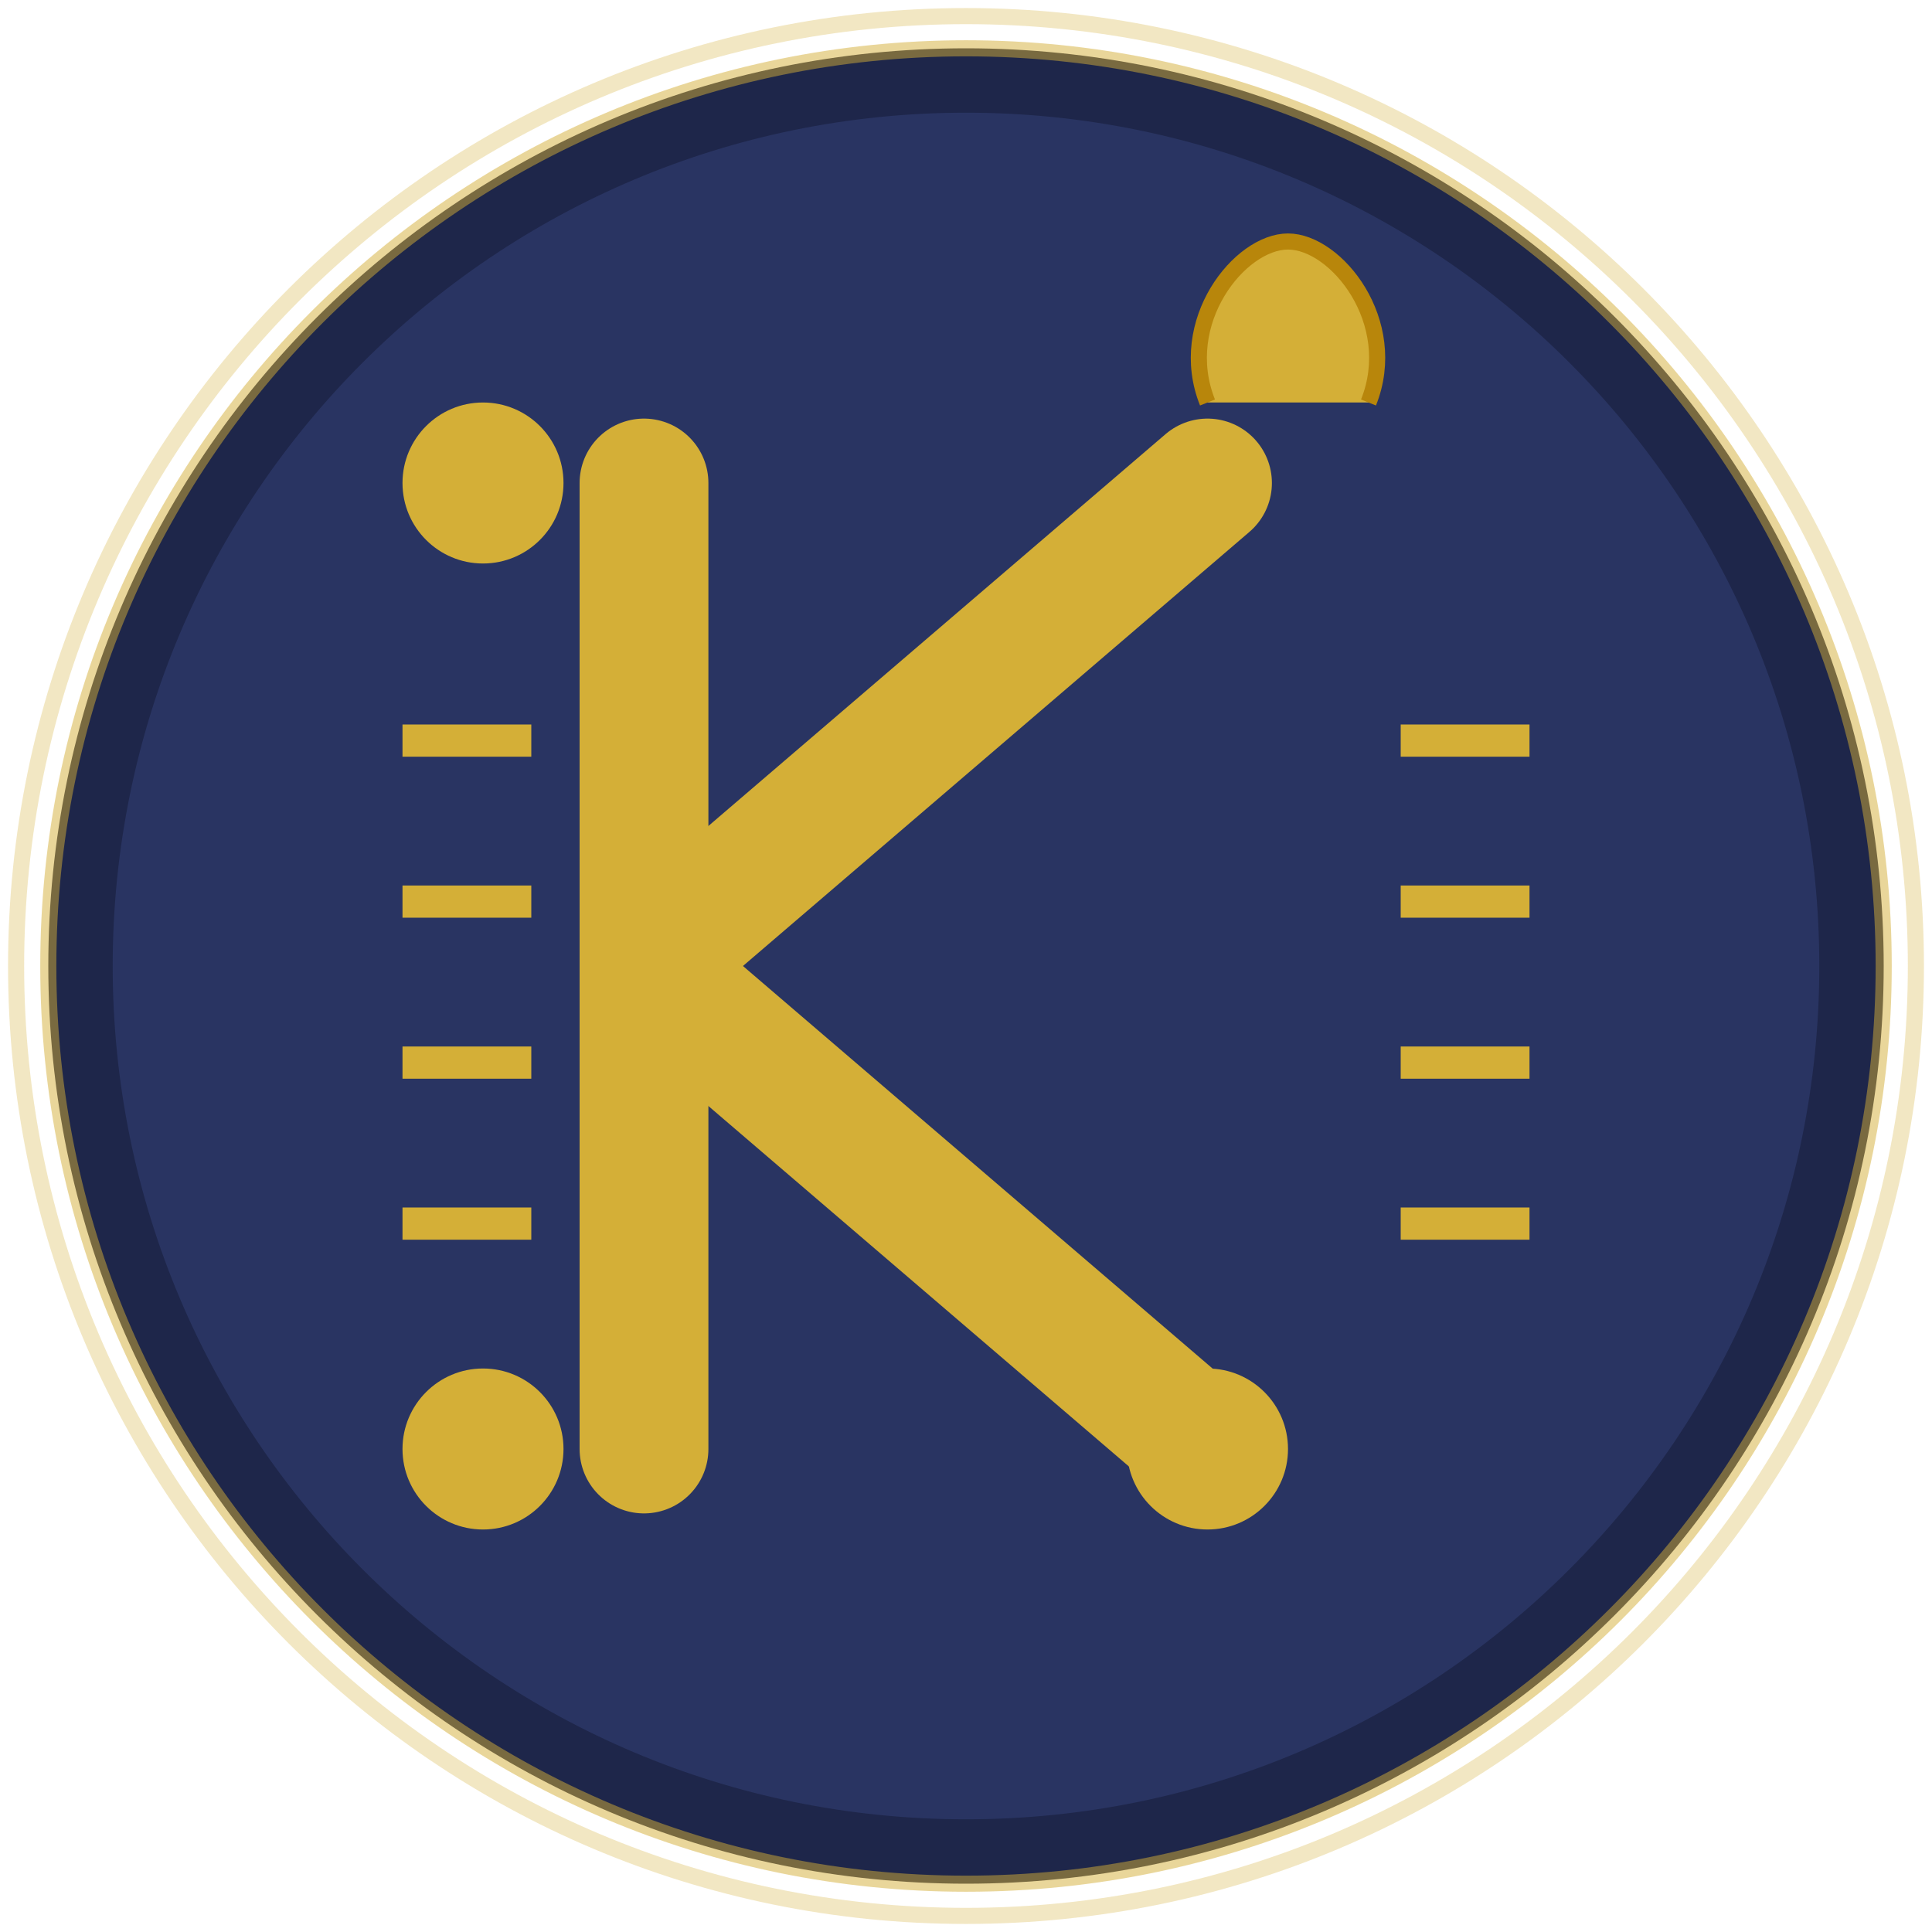
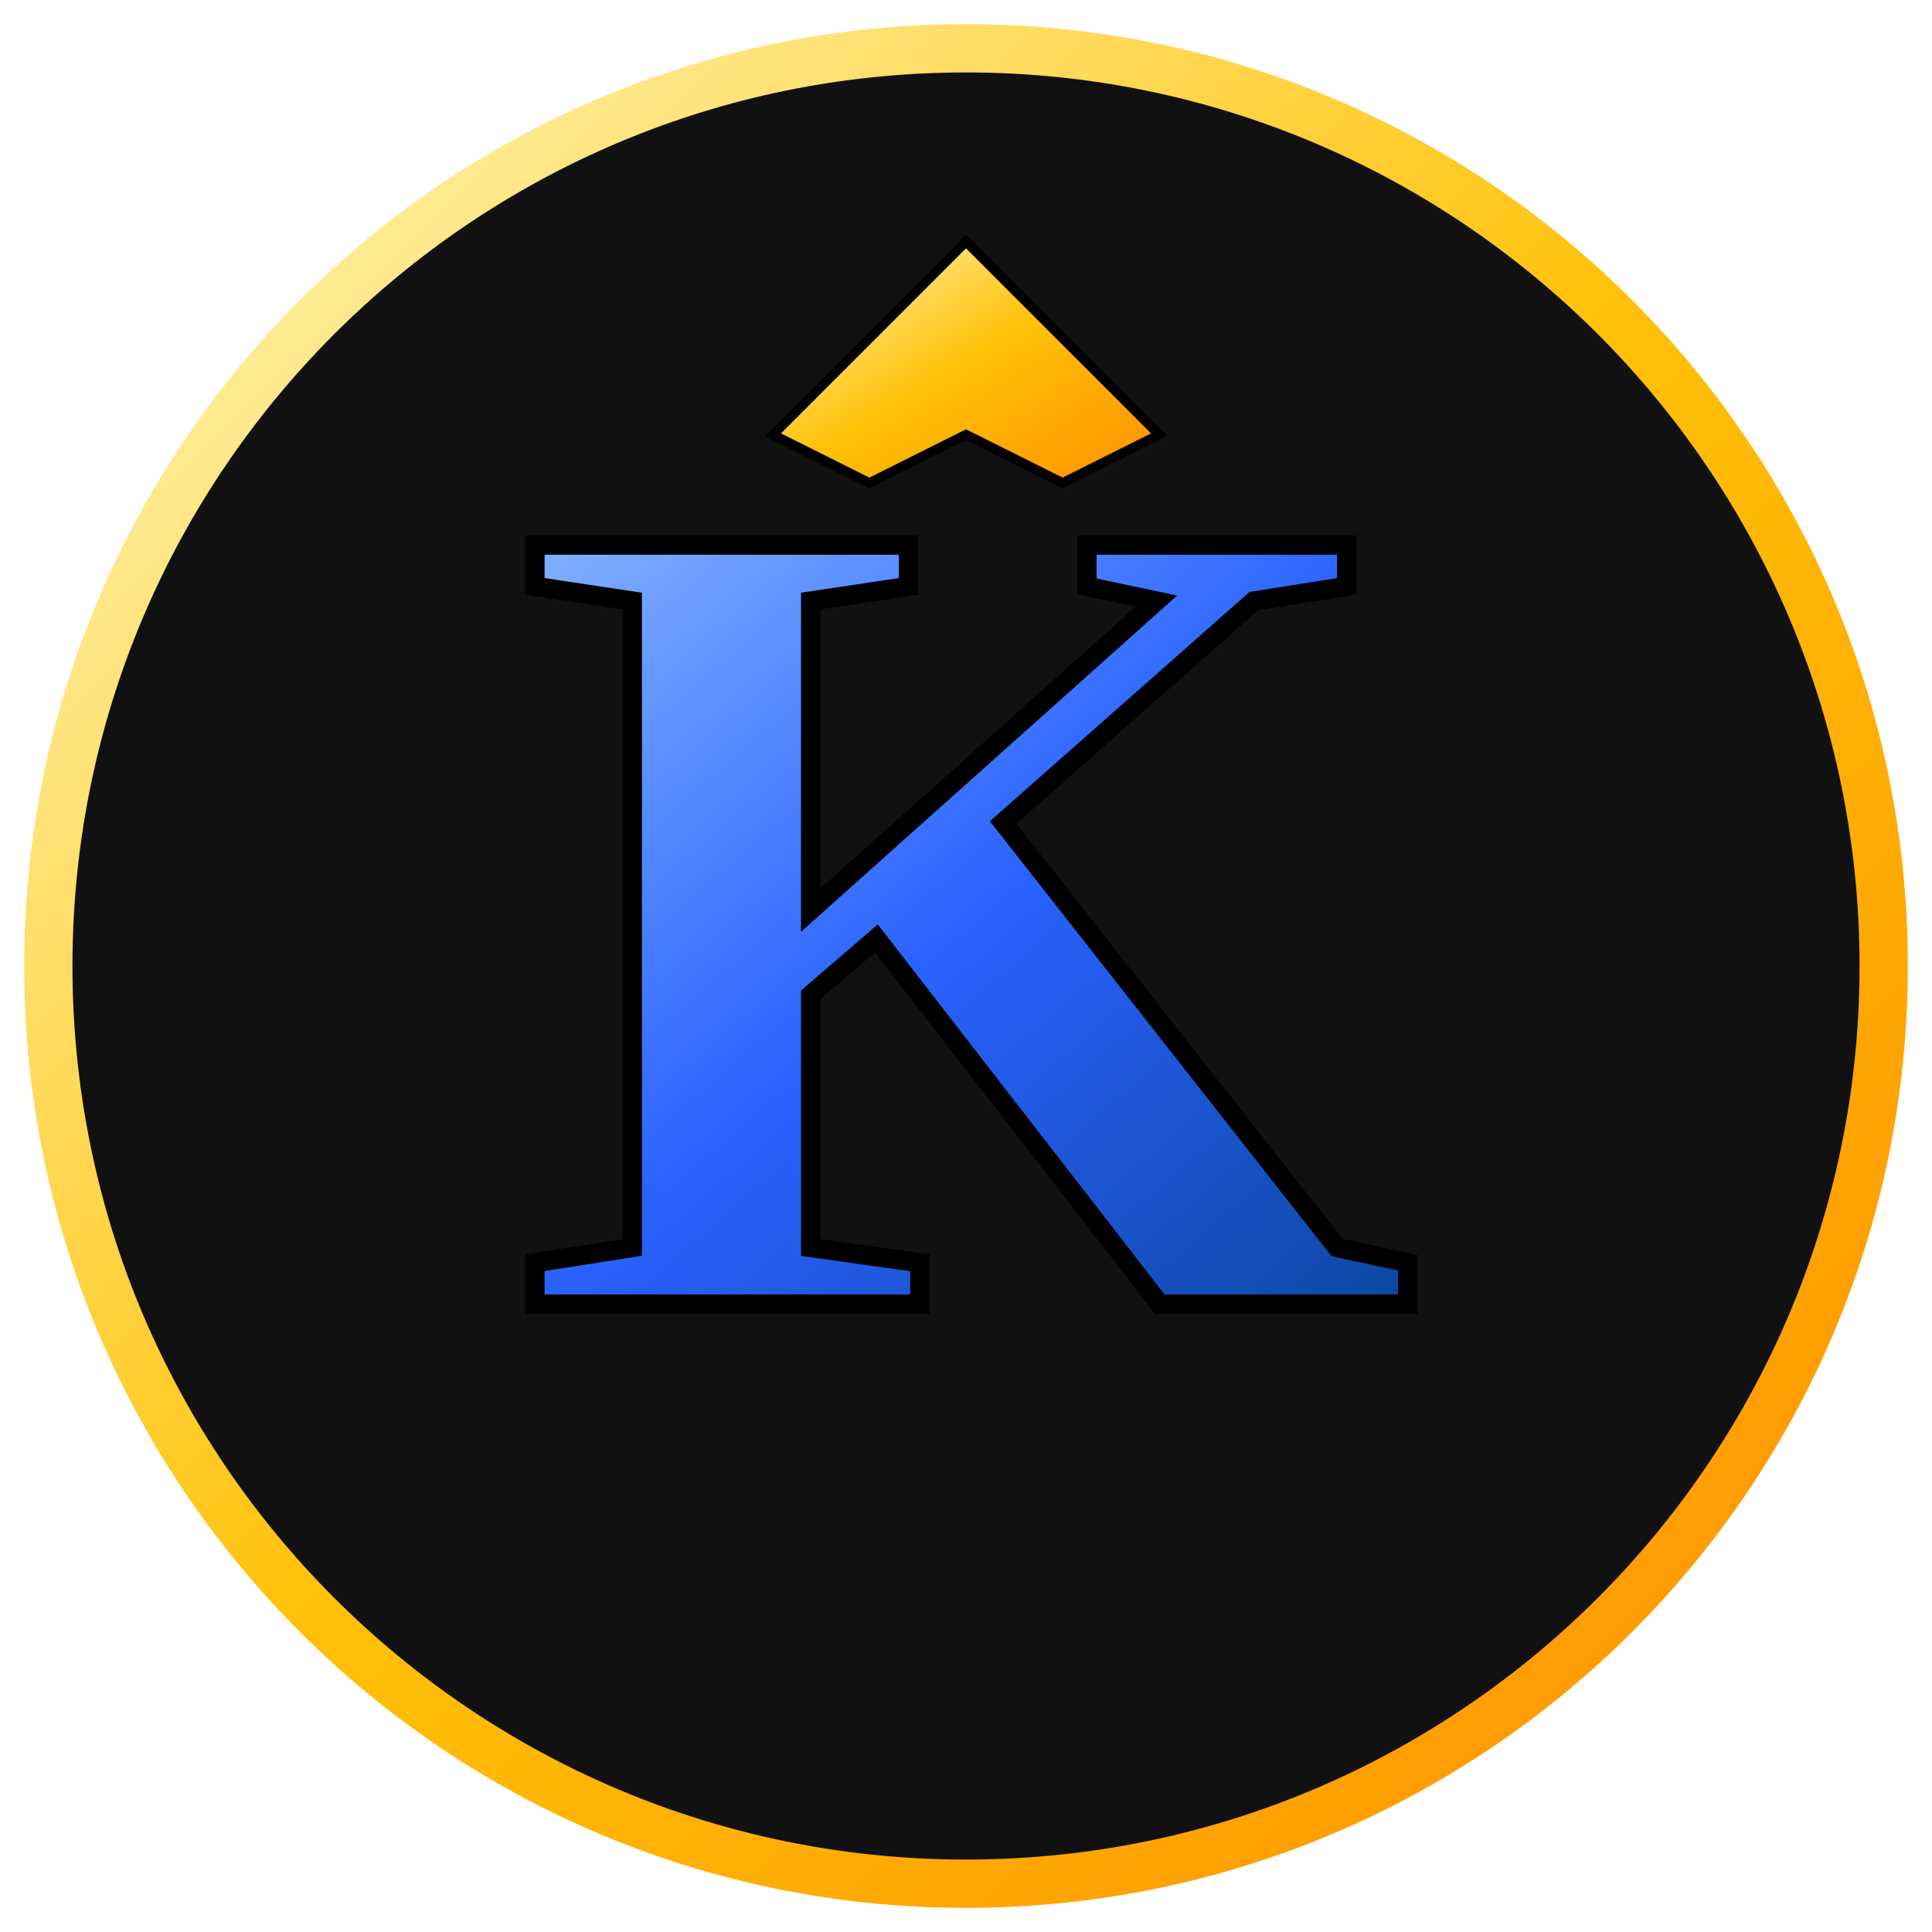
- <svg xmlns="http://www.w3.org/2000/svg" width="120" height="120" viewBox="0 0 120 120" fill="none">
-   <circle cx="60" cy="60" r="55" fill="#293462" stroke="#1E264A" stroke-width="4" />
-   <path d="M40 30L40 90" stroke="#D4AF37" stroke-width="8" stroke-linecap="round" />
-   <path d="M40 60L75 30" stroke="#D4AF37" stroke-width="8" stroke-linecap="round" />
-   <path d="M40 60L75 90" stroke="#D4AF37" stroke-width="8" stroke-linecap="round" />
-   <path d="M75 25C73 20 77 15 80 15C83 15 87 20 85 25" fill="#D4AF37" stroke="#B8860B" stroke-width="1" />
-   <circle cx="30" cy="30" r="5" fill="#D4AF37" />
-   <circle cx="30" cy="90" r="5" fill="#D4AF37" />
-   <circle cx="75" cy="90" r="5" fill="#D4AF37" />
-   <rect x="25" y="45" width="8" height="2" fill="#D4AF37" />
-   <rect x="25" y="55" width="8" height="2" fill="#D4AF37" />
-   <rect x="25" y="65" width="8" height="2" fill="#D4AF37" />
-   <rect x="25" y="75" width="8" height="2" fill="#D4AF37" />
-   <rect x="87" y="45" width="8" height="2" fill="#D4AF37" />
-   <rect x="87" y="55" width="8" height="2" fill="#D4AF37" />
-   <rect x="87" y="65" width="8" height="2" fill="#D4AF37" />
-   <rect x="87" y="75" width="8" height="2" fill="#D4AF37" />
-   <circle cx="60" cy="60" r="57" stroke="#D4AF37" stroke-width="1" stroke-opacity="0.5" />
-   <circle cx="60" cy="60" r="59" stroke="#D4AF37" stroke-width="1" stroke-opacity="0.3" />
+ <svg xmlns="http://www.w3.org/2000/svg" width="200" height="200" viewBox="0 0 200 200">
+   <defs>
+     <linearGradient id="cardGradient" x1="0%" y1="0%" x2="100%" y2="100%">
+       <stop offset="0%" stop-color="#82B1FF" />
+       <stop offset="50%" stop-color="#2962FF" />
+       <stop offset="100%" stop-color="#0D47A1" />
+     </linearGradient>
+     <linearGradient id="goldGradient" x1="0%" y1="0%" x2="100%" y2="100%">
+       <stop offset="0%" stop-color="#FFF9C4" />
+       <stop offset="50%" stop-color="#FFC107" />
+       <stop offset="100%" stop-color="#FF8F00" />
+     </linearGradient>
+   </defs>
+   <circle cx="100" cy="100" r="95" fill="#111" stroke="url(#goldGradient)" stroke-width="5" />
+   <text x="100" y="135" font-family="Times New Roman, serif" font-size="120" font-weight="bold" text-anchor="middle" fill="url(#cardGradient)" stroke="#000000" stroke-width="2">
+     K
+   </text>
+   <path d="M80,45 L100,25 L120,45 L110,50 L100,45 L90,50 Z" fill="url(#goldGradient)" stroke="#000" stroke-width="1" />
+   <path d="M65,165 L135,165" stroke="url(#goldGradient)" stroke-width="3" />
</svg>
